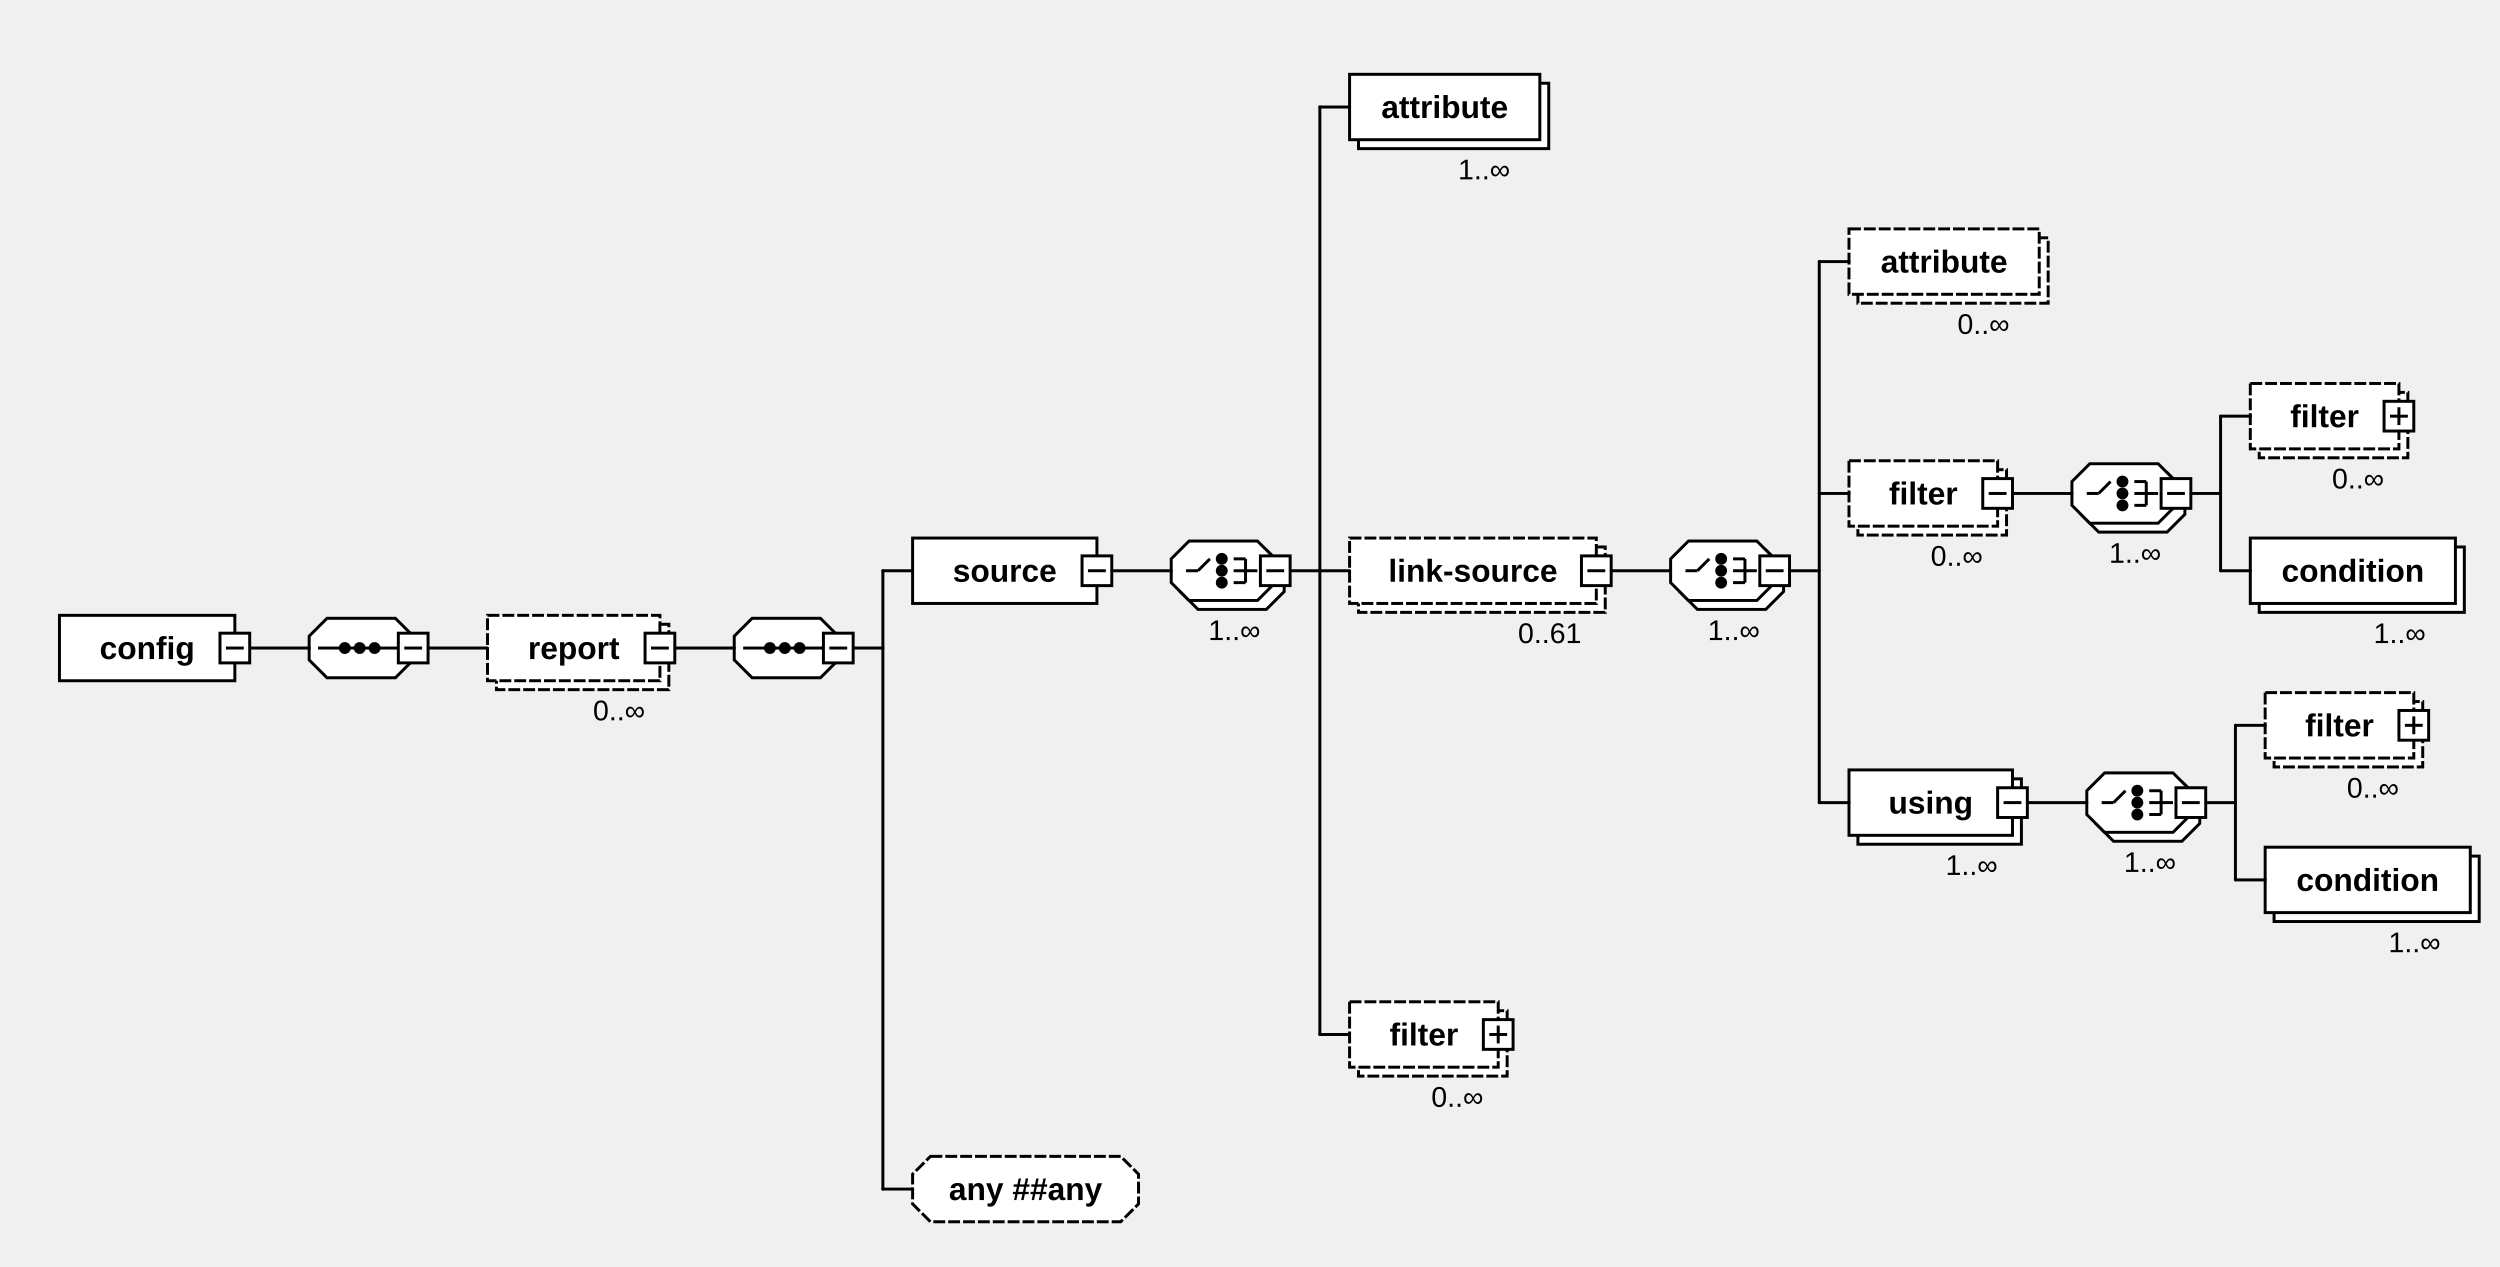
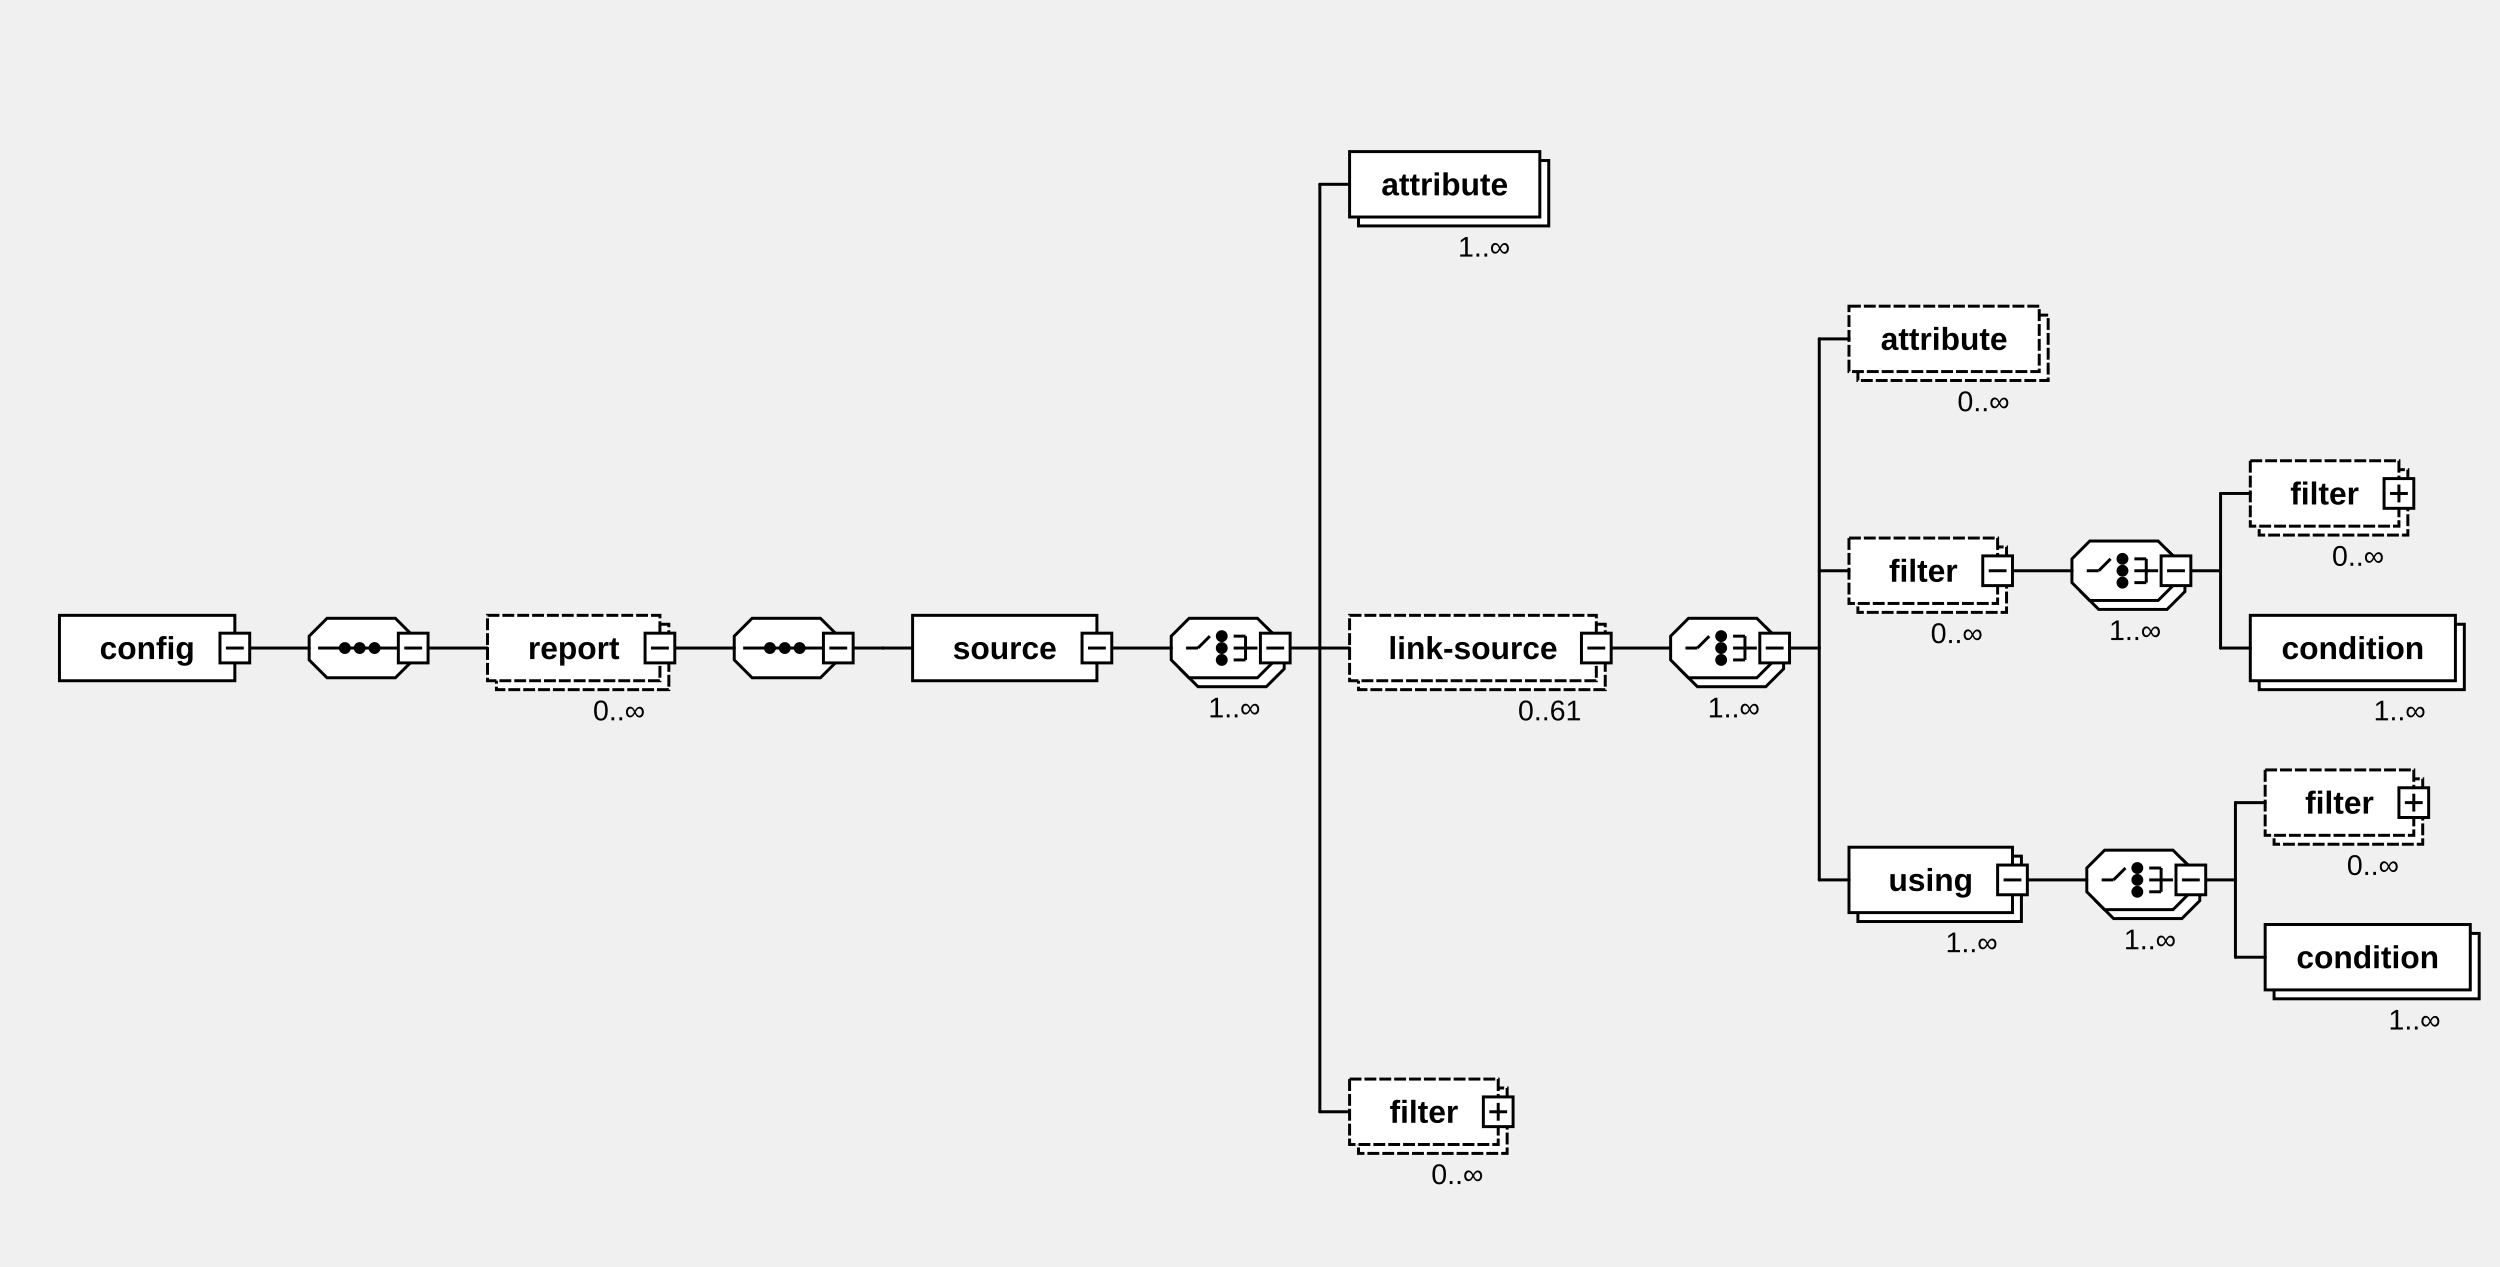
- <svg xmlns="http://www.w3.org/2000/svg" width="841" height="426" version="1.1" id="svg358">
+ <svg xmlns="http://www.w3.org/2000/svg" xmlns:xlink="http://www.w3.org/1999/xlink" width="841" height="426" version="1.1" id="svg358">
  <defs id="defs362" />
-   <g id="g399">
-     <rect id="rect2" style="fill:rgb(255,255,255);stroke:rgb(0,0,0);stroke-width:1" height="22" width="64" y="28" x="457" />
-     <rect id="rect4" style="fill:rgb(255,255,255);stroke:rgb(0,0,0);stroke-width:1" height="22" width="64" y="25" x="454" />
-     <text id="text6" style="font-family:Arial;font-size:8pt;fill:rgb(0,0,0);font-weight:bold;text-anchor:middle;dominant-baseline:central" y="36" x="486">attribute</text>
-     <text id="text8" style="font-family:Arial;font-size:7.2pt;fill:rgb(0,0,0);text-anchor:end;dominant-baseline:central" y="57" x="508">1..∞</text>
-   </g>
-   <g id="g423">
-     <rect id="rect10" style="fill:rgb(255,255,255);stroke:rgb(0,0,0);stroke-width:1;stroke-dasharray:4,1" height="22" width="64" y="80" x="625" />
-     <rect id="rect12" style="fill:rgb(255,255,255);stroke:rgb(0,0,0);stroke-width:1;stroke-dasharray:4,1" height="22" width="64" y="77" x="622" />
-     <text id="text14" style="font-family:Arial;font-size:8pt;fill:rgb(0,0,0);font-weight:bold;text-anchor:middle;dominant-baseline:central" y="88" x="654">attribute</text>
-     <text id="text16" style="font-family:Arial;font-size:7.2pt;fill:rgb(0,0,0);text-anchor:end;dominant-baseline:central" y="109" x="676">0..∞</text>
-   </g>
-   <text x="802" y="161" style="font-family:Arial;font-size:7.2pt;fill:rgb(0,0,0);text-anchor:end;dominant-baseline:central" id="text24">0..∞</text>
-   <g id="g439">
-     <rect id="rect18" style="fill:rgb(255,255,255);stroke:rgb(0,0,0);stroke-width:1;stroke-dasharray:4,1" height="22" width="50" y="132" x="760" />
-     <rect id="rect20" style="fill:rgb(255,255,255);stroke:rgb(0,0,0);stroke-width:1;stroke-dasharray:4,1" height="22" width="50" y="129" x="757" />
-     <text id="text22" style="font-family:Arial;font-size:8pt;fill:rgb(0,0,0);font-weight:bold;text-anchor:middle;dominant-baseline:central" y="140" x="782">filter</text>
-     <rect id="rect26" style="fill:rgb(255,255,255);stroke:rgb(0,0,0);stroke-width:1" height="10" width="10" y="135" x="802" />
-     <line id="line28" style="stroke:rgb(0,0,0);stroke-width:1" y2="140" x2="810" y1="140" x1="804" />
-     <line id="line30" style="stroke:rgb(0,0,0);stroke-width:1" y2="143" x2="807" y1="137" x1="807" />
-   </g>
-   <g id="g445">
-     <rect id="rect32" style="fill:rgb(255,255,255);stroke:rgb(0,0,0);stroke-width:1" height="22" width="69" y="184" x="760" />
-     <rect id="rect34" style="fill:rgb(255,255,255);stroke:rgb(0,0,0);stroke-width:1" height="22" width="69" y="181" x="757" />
-     <text id="text36" style="font-family:Arial;font-size:8pt;fill:rgb(0,0,0);font-weight:bold;text-anchor:middle;dominant-baseline:central" y="192" x="791.5">condition</text>
-     <text id="text38" style="font-family:Arial;font-size:7.2pt;fill:rgb(0,0,0);text-anchor:end;dominant-baseline:central" y="213" x="816">1..∞</text>
-   </g>
-   <line x1="747" y1="140" x2="757" y2="140" style="stroke:rgb(0,0,0);stroke-width:1;stroke-linecap:round" id="line48" />
-   <line x1="747" y1="192" x2="757" y2="192" style="stroke:rgb(0,0,0);stroke-width:1;stroke-linecap:round" id="line50" />
-   <line x1="747" y1="140" x2="747" y2="192" style="stroke:rgb(0,0,0);stroke-width:1;stroke-linecap:round" id="line52" />
-   <line x1="737" y1="166" x2="747" y2="166" style="stroke:rgb(0,0,0);stroke-width:1;stroke-linecap:round" id="line54" />
-   <path d="M706 159 L729 159 L735 165 L735 173 L729 179 L706 179 L700 173 L700 165 Z" style="fill:rgb(255,255,255);stroke:rgb(0,0,0);stroke-width:1" id="path56" />
-   <path d="M703 156 L726 156 L732 162 L732 170 L726 176 L703 176 L697 170 L697 162 Z" style="fill:rgb(255,255,255);stroke:rgb(0,0,0);stroke-width:1" id="path58" />
-   <line x1="702" y1="166" x2="706" y2="166" style="stroke:rgb(0,0,0);stroke-width:1" id="line60" />
-   <line x1="706" y1="166" x2="710" y2="162" style="stroke:rgb(0,0,0);stroke-width:1" id="line62" />
-   <line x1="718" y1="162" x2="722" y2="162" style="stroke:rgb(0,0,0);stroke-width:1" id="line64" />
-   <line x1="718" y1="166" x2="726" y2="166" style="stroke:rgb(0,0,0);stroke-width:1" id="line66" />
-   <line x1="718" y1="170" x2="722" y2="170" style="stroke:rgb(0,0,0);stroke-width:1" id="line68" />
-   <line x1="722" y1="162" x2="722" y2="170" style="stroke:rgb(0,0,0);stroke-width:1" id="line70" />
-   <ellipse cx="714" cy="162" rx="2" ry="2" style="rgb(0,0,0)" id="ellipse72" />
-   <ellipse cx="714" cy="166" rx="2" ry="2" style="rgb(0,0,0)" id="ellipse74" />
-   <ellipse cx="714" cy="170" rx="2" ry="2" style="rgb(0,0,0)" id="ellipse76" />
-   <text x="727" y="186" style="font-family:Arial;font-size:7.2pt;fill:rgb(0,0,0);text-anchor:end;dominant-baseline:central" id="text78">1..∞</text>
-   <rect x="727" y="161" width="10" height="10" style="fill:rgb(255,255,255);stroke:rgb(0,0,0);stroke-width:1" id="rect80" />
-   <line x1="729" y1="166" x2="735" y2="166" style="stroke:rgb(0,0,0);stroke-width:1" id="line82" />
-   <line x1="677" y1="166" x2="697" y2="166" style="stroke:rgb(0,0,0);stroke-width:1;stroke-linecap:round" id="line84" />
-   <rect x="625" y="158" width="50" height="22" style="fill:rgb(255,255,255);stroke:rgb(0,0,0);stroke-width:1;stroke-dasharray:4,1" id="rect86" />
-   <rect x="622" y="155" width="50" height="22" style="fill:rgb(255,255,255);stroke:rgb(0,0,0);stroke-width:1;stroke-dasharray:4,1" id="rect88" />
-   <text x="647" y="166" style="font-family:Arial;font-size:8pt;fill:rgb(0,0,0);font-weight:bold;text-anchor:middle;dominant-baseline:central" id="text90">filter</text>
-   <text x="667" y="187" style="font-family:Arial;font-size:7.2pt;fill:rgb(0,0,0);text-anchor:end;dominant-baseline:central" id="text92">0..∞</text>
-   <rect x="667" y="161" width="10" height="10" style="fill:rgb(255,255,255);stroke:rgb(0,0,0);stroke-width:1" id="rect94" />
-   <line x1="669" y1="166" x2="675" y2="166" style="stroke:rgb(0,0,0);stroke-width:1" id="line96" />
-   <g id="g454">
-     <rect id="rect98" style="fill:rgb(255,255,255);stroke:rgb(0,0,0);stroke-width:1;stroke-dasharray:4,1" height="22" width="50" y="236" x="765" />
-     <rect id="rect100" style="fill:rgb(255,255,255);stroke:rgb(0,0,0);stroke-width:1;stroke-dasharray:4,1" height="22" width="50" y="233" x="762" />
-     <text id="text102" style="font-family:Arial;font-size:8pt;fill:rgb(0,0,0);font-weight:bold;text-anchor:middle;dominant-baseline:central" y="244" x="787">filter</text>
-     <text id="text104" style="font-family:Arial;font-size:7.2pt;fill:rgb(0,0,0);text-anchor:end;dominant-baseline:central" y="265" x="807">0..∞</text>
-     <rect id="rect106" style="fill:rgb(255,255,255);stroke:rgb(0,0,0);stroke-width:1" height="10" width="10" y="239" x="807" />
-     <line id="line108" style="stroke:rgb(0,0,0);stroke-width:1" y2="244" x2="815" y1="244" x1="809" />
-     <line id="line110" style="stroke:rgb(0,0,0);stroke-width:1" y2="247" x2="812" y1="241" x1="812" />
-   </g>
-   <g id="g460">
-     <rect id="rect112" style="fill:rgb(255,255,255);stroke:rgb(0,0,0);stroke-width:1" height="22" width="69" y="288" x="765" />
-     <rect id="rect114" style="fill:rgb(255,255,255);stroke:rgb(0,0,0);stroke-width:1" height="22" width="69" y="285" x="762" />
-     <text id="text116" style="font-family:Arial;font-size:8pt;fill:rgb(0,0,0);font-weight:bold;text-anchor:middle;dominant-baseline:central" y="296" x="796.5">condition</text>
-     <text id="text118" style="font-family:Arial;font-size:7.2pt;fill:rgb(0,0,0);text-anchor:end;dominant-baseline:central" y="317" x="821">1..∞</text>
-   </g>
-   <line x1="752" y1="244" x2="762" y2="244" style="stroke:rgb(0,0,0);stroke-width:1;stroke-linecap:round" id="line128" />
-   <line x1="752" y1="296" x2="762" y2="296" style="stroke:rgb(0,0,0);stroke-width:1;stroke-linecap:round" id="line130" />
-   <line x1="752" y1="244" x2="752" y2="296" style="stroke:rgb(0,0,0);stroke-width:1;stroke-linecap:round" id="line132" />
-   <line x1="742" y1="270" x2="752" y2="270" style="stroke:rgb(0,0,0);stroke-width:1;stroke-linecap:round" id="line134" />
-   <path d="M711 263 L734 263 L740 269 L740 277 L734 283 L711 283 L705 277 L705 269 Z" style="fill:rgb(255,255,255);stroke:rgb(0,0,0);stroke-width:1" id="path136" />
-   <path d="M708 260 L731 260 L737 266 L737 274 L731 280 L708 280 L702 274 L702 266 Z" style="fill:rgb(255,255,255);stroke:rgb(0,0,0);stroke-width:1" id="path138" />
-   <line x1="707" y1="270" x2="711" y2="270" style="stroke:rgb(0,0,0);stroke-width:1" id="line140" />
-   <line x1="711" y1="270" x2="715" y2="266" style="stroke:rgb(0,0,0);stroke-width:1" id="line142" />
-   <line x1="723" y1="266" x2="727" y2="266" style="stroke:rgb(0,0,0);stroke-width:1" id="line144" />
-   <line x1="723" y1="270" x2="731" y2="270" style="stroke:rgb(0,0,0);stroke-width:1" id="line146" />
-   <line x1="723" y1="274" x2="727" y2="274" style="stroke:rgb(0,0,0);stroke-width:1" id="line148" />
-   <line x1="727" y1="266" x2="727" y2="274" style="stroke:rgb(0,0,0);stroke-width:1" id="line150" />
-   <ellipse cx="719" cy="266" rx="2" ry="2" style="rgb(0,0,0)" id="ellipse152" />
-   <ellipse cx="719" cy="270" rx="2" ry="2" style="rgb(0,0,0)" id="ellipse154" />
-   <ellipse cx="719" cy="274" rx="2" ry="2" style="rgb(0,0,0)" id="ellipse156" />
-   <text x="732" y="290" style="font-family:Arial;font-size:7.2pt;fill:rgb(0,0,0);text-anchor:end;dominant-baseline:central" id="text158">1..∞</text>
-   <rect x="732" y="265" width="10" height="10" style="fill:rgb(255,255,255);stroke:rgb(0,0,0);stroke-width:1" id="rect160" />
-   <line x1="734" y1="270" x2="740" y2="270" style="stroke:rgb(0,0,0);stroke-width:1" id="line162" />
-   <line x1="682" y1="270" x2="702" y2="270" style="stroke:rgb(0,0,0);stroke-width:1;stroke-linecap:round" id="line164" />
-   <g id="g431">
-     <rect id="rect166" style="fill:rgb(255,255,255);stroke:rgb(0,0,0);stroke-width:1" height="22" width="55" y="262" x="625" />
-     <rect id="rect168" style="fill:rgb(255,255,255);stroke:rgb(0,0,0);stroke-width:1" height="22" width="55" y="259" x="622" />
-     <text id="text170" style="font-family:Arial;font-size:8pt;fill:rgb(0,0,0);font-weight:bold;text-anchor:middle;dominant-baseline:central" y="270" x="649.5">using</text>
-     <text id="text172" style="font-family:Arial;font-size:7.2pt;fill:rgb(0,0,0);text-anchor:end;dominant-baseline:central" y="291" x="672">1..∞</text>
-     <rect id="rect174" style="fill:rgb(255,255,255);stroke:rgb(0,0,0);stroke-width:1" height="10" width="10" y="265" x="672" />
-     <line id="line176" style="stroke:rgb(0,0,0);stroke-width:1" y2="270" x2="680" y1="270" x1="674" />
-   </g>
-   <line x1="612" y1="88" x2="622" y2="88" style="stroke:rgb(0,0,0);stroke-width:1;stroke-linecap:round" id="line178" />
-   <line x1="612" y1="166" x2="622" y2="166" style="stroke:rgb(0,0,0);stroke-width:1;stroke-linecap:round" id="line180" />
-   <line x1="612" y1="270" x2="622" y2="270" style="stroke:rgb(0,0,0);stroke-width:1;stroke-linecap:round" id="line182" />
-   <line x1="612" y1="88" x2="612" y2="270" style="stroke:rgb(0,0,0);stroke-width:1;stroke-linecap:round" id="line184" />
-   <line x1="602" y1="192" x2="612" y2="192" style="stroke:rgb(0,0,0);stroke-width:1;stroke-linecap:round" id="line186" />
-   <path d="M571 185 L594 185 L600 191 L600 199 L594 205 L571 205 L565 199 L565 191 Z" style="fill:rgb(255,255,255);stroke:rgb(0,0,0);stroke-width:1" id="path188" />
-   <path d="M568 182 L591 182 L597 188 L597 196 L591 202 L568 202 L562 196 L562 188 Z" style="fill:rgb(255,255,255);stroke:rgb(0,0,0);stroke-width:1" id="path190" />
-   <line x1="567" y1="192" x2="571" y2="192" style="stroke:rgb(0,0,0);stroke-width:1" id="line192" />
-   <line x1="571" y1="192" x2="575" y2="188" style="stroke:rgb(0,0,0);stroke-width:1" id="line194" />
-   <line x1="583" y1="188" x2="587" y2="188" style="stroke:rgb(0,0,0);stroke-width:1" id="line196" />
-   <line x1="583" y1="192" x2="591" y2="192" style="stroke:rgb(0,0,0);stroke-width:1" id="line198" />
-   <line x1="583" y1="196" x2="587" y2="196" style="stroke:rgb(0,0,0);stroke-width:1" id="line200" />
-   <line x1="587" y1="188" x2="587" y2="196" style="stroke:rgb(0,0,0);stroke-width:1" id="line202" />
-   <ellipse cx="579" cy="188" rx="2" ry="2" style="rgb(0,0,0)" id="ellipse204" />
-   <ellipse cx="579" cy="192" rx="2" ry="2" style="rgb(0,0,0)" id="ellipse206" />
-   <ellipse cx="579" cy="196" rx="2" ry="2" style="rgb(0,0,0)" id="ellipse208" />
-   <text x="592" y="212" style="font-family:Arial;font-size:7.2pt;fill:rgb(0,0,0);text-anchor:end;dominant-baseline:central" id="text210">1..∞</text>
-   <rect x="592" y="187" width="10" height="10" style="fill:rgb(255,255,255);stroke:rgb(0,0,0);stroke-width:1" id="rect212" />
-   <line x1="594" y1="192" x2="600" y2="192" style="stroke:rgb(0,0,0);stroke-width:1" id="line214" />
-   <line x1="542" y1="192" x2="562" y2="192" style="stroke:rgb(0,0,0);stroke-width:1;stroke-linecap:round" id="line216" />
-   <g id="g407">
-     <rect id="rect218" style="fill:rgb(255,255,255);stroke:rgb(0,0,0);stroke-width:1;stroke-dasharray:4,1" height="22" width="83" y="184" x="457" />
-     <rect id="rect220" style="fill:rgb(255,255,255);stroke:rgb(0,0,0);stroke-width:1;stroke-dasharray:4,1" height="22" width="83" y="181" x="454" />
-     <text id="text222" style="font-family:Arial;font-size:8pt;fill:rgb(0,0,0);font-weight:bold;text-anchor:middle;dominant-baseline:central" y="192" x="495.5">link-source</text>
-     <text id="text224" style="font-family:Arial;font-size:7.2pt;fill:rgb(0,0,0);text-anchor:end;dominant-baseline:central" y="213" x="532">0..61</text>
-     <rect id="rect226" style="fill:rgb(255,255,255);stroke:rgb(0,0,0);stroke-width:1" height="10" width="10" y="187" x="532" />
-     <line id="line228" style="stroke:rgb(0,0,0);stroke-width:1" y2="192" x2="540" y1="192" x1="534" />
-   </g>
-   <line x1="444" y1="36" x2="454" y2="36" style="stroke:rgb(0,0,0);stroke-width:1;stroke-linecap:round" id="line244" />
-   <line x1="444" y1="192" x2="454" y2="192" style="stroke:rgb(0,0,0);stroke-width:1;stroke-linecap:round" id="line246" />
-   <g id="g417">
-     <rect id="rect230" style="fill:rgb(255,255,255);stroke:rgb(0,0,0);stroke-width:1;stroke-dasharray:4,1" height="22" width="50" y="340" x="457" />
-     <rect id="rect232" style="fill:rgb(255,255,255);stroke:rgb(0,0,0);stroke-width:1;stroke-dasharray:4,1" height="22" width="50" y="337" x="454" />
-     <text id="text234" style="font-family:Arial;font-size:8pt;fill:rgb(0,0,0);font-weight:bold;text-anchor:middle;dominant-baseline:central" y="348" x="479">filter</text>
-     <text id="text236" style="font-family:Arial;font-size:7.2pt;fill:rgb(0,0,0);text-anchor:end;dominant-baseline:central" y="369" x="499">0..∞</text>
-     <rect id="rect238" style="fill:rgb(255,255,255);stroke:rgb(0,0,0);stroke-width:1" height="10" width="10" y="343" x="499" />
-     <line id="line240" style="stroke:rgb(0,0,0);stroke-width:1" y2="348" x2="507" y1="348" x1="501" />
-     <line id="line242" style="stroke:rgb(0,0,0);stroke-width:1" y2="351" x2="504" y1="345" x1="504" />
-     <line id="line248" style="stroke:rgb(0,0,0);stroke-width:1;stroke-linecap:round" y2="348" x2="454" y1="348" x1="444" />
-   </g>
-   <line x1="444" y1="36" x2="444" y2="348" style="stroke:rgb(0,0,0);stroke-width:1;stroke-linecap:round" id="line250" />
-   <line x1="434" y1="192" x2="444" y2="192" style="stroke:rgb(0,0,0);stroke-width:1;stroke-linecap:round" id="line252" />
-   <path d="M403 185 L426 185 L432 191 L432 199 L426 205 L403 205 L397 199 L397 191 Z" style="fill:rgb(255,255,255);stroke:rgb(0,0,0);stroke-width:1" id="path254" />
-   <path d="M400 182 L423 182 L429 188 L429 196 L423 202 L400 202 L394 196 L394 188 Z" style="fill:rgb(255,255,255);stroke:rgb(0,0,0);stroke-width:1" id="path256" />
-   <line x1="399" y1="192" x2="403" y2="192" style="stroke:rgb(0,0,0);stroke-width:1" id="line258" />
-   <line x1="403" y1="192" x2="407" y2="188" style="stroke:rgb(0,0,0);stroke-width:1" id="line260" />
-   <line x1="415" y1="188" x2="419" y2="188" style="stroke:rgb(0,0,0);stroke-width:1" id="line262" />
-   <line x1="415" y1="192" x2="423" y2="192" style="stroke:rgb(0,0,0);stroke-width:1" id="line264" />
-   <line x1="415" y1="196" x2="419" y2="196" style="stroke:rgb(0,0,0);stroke-width:1" id="line266" />
-   <line x1="419" y1="188" x2="419" y2="196" style="stroke:rgb(0,0,0);stroke-width:1" id="line268" />
-   <ellipse cx="411" cy="188" rx="2" ry="2" style="rgb(0,0,0)" id="ellipse270" />
-   <ellipse cx="411" cy="192" rx="2" ry="2" style="rgb(0,0,0)" id="ellipse272" />
-   <ellipse cx="411" cy="196" rx="2" ry="2" style="rgb(0,0,0)" id="ellipse274" />
-   <text x="424" y="212" style="font-family:Arial;font-size:7.2pt;fill:rgb(0,0,0);text-anchor:end;dominant-baseline:central" id="text276">1..∞</text>
-   <rect x="424" y="187" width="10" height="10" style="fill:rgb(255,255,255);stroke:rgb(0,0,0);stroke-width:1" id="rect278" />
-   <line x1="426" y1="192" x2="432" y2="192" style="stroke:rgb(0,0,0);stroke-width:1" id="line280" />
-   <line x1="374" y1="192" x2="394" y2="192" style="stroke:rgb(0,0,0);stroke-width:1;stroke-linecap:round" id="line282" />
-   <g id="g393">
-     <rect id="rect284" style="fill:rgb(255,255,255);stroke:rgb(0,0,0);stroke-width:1" height="22" width="62" y="181" x="307" />
-     <text id="text286" style="font-family:Arial;font-size:8pt;fill:rgb(0,0,0);font-weight:bold;text-anchor:middle;dominant-baseline:central" y="192" x="338">source</text>
-     <rect id="rect288" style="fill:rgb(255,255,255);stroke:rgb(0,0,0);stroke-width:1" height="10" width="10" y="187" x="364" />
-     <line id="line290" style="stroke:rgb(0,0,0);stroke-width:1" y2="192" x2="372" y1="192" x1="366" />
-   </g>
-   <path d="M313 389 L377 389 L383 395 L383 405 L377 411 L313 411 L307 405 L307 395 Z" style="fill:rgb(255,255,255);stroke:rgb(0,0,0);stroke-width:1;stroke-dasharray:4,1" id="path292" />
-   <text x="345" y="400" style="font-family:Arial;font-size:8pt;fill:rgb(0,0,0);font-weight:bold;text-anchor:middle;dominant-baseline:central" id="text294">any  ##any</text>
-   <line x1="297" y1="192" x2="307" y2="192" style="stroke:rgb(0,0,0);stroke-width:1;stroke-linecap:round" id="line296" />
-   <line x1="297" y1="400" x2="307" y2="400" style="stroke:rgb(0,0,0);stroke-width:1;stroke-linecap:round" id="line298" />
-   <line x1="297" y1="192" x2="297" y2="400" style="stroke:rgb(0,0,0);stroke-width:1;stroke-linecap:round" id="line300" />
+   <a id="a3900" xlink:href="#attribute" transform="translate(0,26)" xlink:title="one or more &lt;attribute&gt; elements">
+     <g id="g399">
+       <rect x="457" y="28" width="64" height="22" style="fill:#ffffff;stroke:#000000;stroke-width:1" id="rect2" />
+       <rect x="454" y="25" width="64" height="22" style="fill:#ffffff;stroke:#000000;stroke-width:1" id="rect4" />
+       <text x="486" y="36" style="font-weight:bold;font-size:10.667px;font-family:Arial;dominant-baseline:central;text-anchor:middle;fill:#000000" id="text6">attribute</text>
+       <text x="508" y="57" style="font-size:9.6px;font-family:Arial;dominant-baseline:central;text-anchor:end;fill:#000000" id="text8">1..∞</text>
+     </g>
+   </a>
+   <a id="a3927" xlink:href="#attribute" transform="translate(0,26)" xlink:title="zero or more &lt;attribute&gt; elements">
+     <g id="g423">
+       <rect x="625" y="80" width="64" height="22" style="fill:#ffffff;stroke:#000000;stroke-width:1;stroke-dasharray:4, 1" id="rect10" />
+       <rect x="622" y="77" width="64" height="22" style="fill:#ffffff;stroke:#000000;stroke-width:1;stroke-dasharray:4, 1" id="rect12" />
+       <text x="654" y="88" style="font-weight:bold;font-size:10.667px;font-family:Arial;dominant-baseline:central;text-anchor:middle;fill:#000000" id="text14">attribute</text>
+       <text x="676" y="109" style="font-size:9.6px;font-family:Arial;dominant-baseline:central;text-anchor:end;fill:#000000" id="text16">0..∞</text>
+     </g>
+   </a>
+   <text x="802" y="187" style="font-size:9.6px;font-family:Arial;dominant-baseline:central;text-anchor:end;fill:#000000" id="text24">0..∞</text>
+   <a id="a3960" xlink:href="#filter" transform="translate(0,26)" xlink:title="zero or more &lt;filter&gt; elements">
+     <g id="g439">
+       <rect x="760" y="132" width="50" height="22" style="fill:#ffffff;stroke:#000000;stroke-width:1;stroke-dasharray:4, 1" id="rect18" />
+       <rect x="757" y="129" width="50" height="22" style="fill:#ffffff;stroke:#000000;stroke-width:1;stroke-dasharray:4, 1" id="rect20" />
+       <text x="782" y="140" style="font-weight:bold;font-size:10.667px;font-family:Arial;dominant-baseline:central;text-anchor:middle;fill:#000000" id="text22">filter</text>
+       <rect x="802" y="135" width="10" height="10" style="fill:#ffffff;stroke:#000000;stroke-width:1" id="rect26" />
+       <line x1="804" y1="140" x2="810" y2="140" style="stroke:#000000;stroke-width:1" id="line28" />
+       <line x1="807" y1="137" x2="807" y2="143" style="stroke:#000000;stroke-width:1" id="line30" />
+     </g>
+   </a>
+   <a id="a3969" xlink:href="#condition" transform="translate(0,26)" xlink:title="one or more &lt;condition&gt; elements">
+     <g id="g445">
+       <rect x="760" y="184" width="69" height="22" style="fill:#ffffff;stroke:#000000;stroke-width:1" id="rect32" />
+       <rect x="757" y="181" width="69" height="22" style="fill:#ffffff;stroke:#000000;stroke-width:1" id="rect34" />
+       <text x="791.5" y="192" style="font-weight:bold;font-size:10.667px;font-family:Arial;dominant-baseline:central;text-anchor:middle;fill:#000000" id="text36">condition</text>
+       <text x="816" y="213" style="font-size:9.6px;font-family:Arial;dominant-baseline:central;text-anchor:end;fill:#000000" id="text38">1..∞</text>
+     </g>
+   </a>
+   <line x1="747" y1="166" x2="757" y2="166" style="stroke:#000000;stroke-width:1;stroke-linecap:round" id="line48" />
+   <line x1="747" y1="218" x2="757" y2="218" style="stroke:#000000;stroke-width:1;stroke-linecap:round" id="line50" />
+   <line x1="747" y1="166" x2="747" y2="218" style="stroke:#000000;stroke-width:1;stroke-linecap:round" id="line52" />
+   <line x1="737" y1="192" x2="747" y2="192" style="stroke:#000000;stroke-width:1;stroke-linecap:round" id="line54" />
+   <a id="a4133" xlink:title="contains one or more of the following nodes">
+     <g transform="translate(0,26)" id="g4058">
+       <path d="m 706,159 h 23 l 6,6 v 8 l -6,6 h -23 l -6,-6 v -8 z" style="fill:#ffffff;stroke:#000000;stroke-width:1" id="path56" />
+       <path d="m 703,156 h 23 l 6,6 v 8 l -6,6 h -23 l -6,-6 v -8 z" style="fill:#ffffff;stroke:#000000;stroke-width:1" id="path58" />
+       <line x1="702" y1="166" x2="706" y2="166" style="stroke:#000000;stroke-width:1" id="line60" />
+       <line x1="706" y1="166" x2="710" y2="162" style="stroke:#000000;stroke-width:1" id="line62" />
+       <line x1="718" y1="162" x2="722" y2="162" style="stroke:#000000;stroke-width:1" id="line64" />
+       <line x1="718" y1="166" x2="726" y2="166" style="stroke:#000000;stroke-width:1" id="line66" />
+       <line x1="718" y1="170" x2="722" y2="170" style="stroke:#000000;stroke-width:1" id="line68" />
+       <line x1="722" y1="162" x2="722" y2="170" style="stroke:#000000;stroke-width:1" id="line70" />
+       <circle r="2" cx="714" cy="162" id="ellipse72" />
+       <circle r="2" cx="714" cy="166" id="ellipse74" />
+       <circle r="2" cx="714" cy="170" id="ellipse76" />
+       <text x="727" y="186" style="font-size:9.6px;font-family:Arial;dominant-baseline:central;text-anchor:end;fill:#000000" id="text78">1..∞</text>
+       <rect x="727" y="161" width="10" height="10" style="fill:#ffffff;stroke:#000000;stroke-width:1" id="rect80" />
+       <line x1="729" y1="166" x2="735" y2="166" style="stroke:#000000;stroke-width:1" id="line82" />
+     </g>
+   </a>
+   <line x1="677" y1="192" x2="697" y2="192" style="stroke:#000000;stroke-width:1;stroke-linecap:round" id="line84" />
+   <a id="a3942" xlink:href="#filter" transform="translate(0,26)" xlink:title="zero or more &lt;filter&gt; elements">
+     <g id="g3940">
+       <rect x="625" y="158" width="50" height="22" style="fill:#ffffff;stroke:#000000;stroke-width:1;stroke-dasharray:4, 1" id="rect86" />
+       <rect x="622" y="155" width="50" height="22" style="fill:#ffffff;stroke:#000000;stroke-width:1;stroke-dasharray:4, 1" id="rect88" />
+       <text x="647" y="166" style="font-weight:bold;font-size:10.667px;font-family:Arial;dominant-baseline:central;text-anchor:middle;fill:#000000" id="text90">filter</text>
+       <text x="667" y="187" style="font-size:9.6px;font-family:Arial;dominant-baseline:central;text-anchor:end;fill:#000000" id="text92">0..∞</text>
+       <rect x="667" y="161" width="10" height="10" style="fill:#ffffff;stroke:#000000;stroke-width:1" id="rect94" />
+       <line x1="669" y1="166" x2="675" y2="166" style="stroke:#000000;stroke-width:1" id="line96" />
+     </g>
+   </a>
+   <a id="a3976" xlink:href="#filter" transform="translate(0,26)" xlink:title="zero or more &lt;filter&gt; elements">
+     <g id="g454">
+       <rect x="765" y="236" width="50" height="22" style="fill:#ffffff;stroke:#000000;stroke-width:1;stroke-dasharray:4, 1" id="rect98" />
+       <rect x="762" y="233" width="50" height="22" style="fill:#ffffff;stroke:#000000;stroke-width:1;stroke-dasharray:4, 1" id="rect100" />
+       <text x="787" y="244" style="font-weight:bold;font-size:10.667px;font-family:Arial;dominant-baseline:central;text-anchor:middle;fill:#000000" id="text102">filter</text>
+       <text x="807" y="265" style="font-size:9.6px;font-family:Arial;dominant-baseline:central;text-anchor:end;fill:#000000" id="text104">0..∞</text>
+       <rect x="807" y="239" width="10" height="10" style="fill:#ffffff;stroke:#000000;stroke-width:1" id="rect106" />
+       <line x1="809" y1="244" x2="815" y2="244" style="stroke:#000000;stroke-width:1" id="line108" />
+       <line x1="812" y1="241" x2="812" y2="247" style="stroke:#000000;stroke-width:1" id="line110" />
+     </g>
+   </a>
+   <a id="a3986" xlink:href="#condition" transform="translate(0,26)" xlink:title="one or more &lt;condition&gt; elements">
+     <g id="g460">
+       <rect x="765" y="288" width="69" height="22" style="fill:#ffffff;stroke:#000000;stroke-width:1" id="rect112" />
+       <rect x="762" y="285" width="69" height="22" style="fill:#ffffff;stroke:#000000;stroke-width:1" id="rect114" />
+       <text x="796.5" y="296" style="font-weight:bold;font-size:10.667px;font-family:Arial;dominant-baseline:central;text-anchor:middle;fill:#000000" id="text116">condition</text>
+       <text x="821" y="317" style="font-size:9.6px;font-family:Arial;dominant-baseline:central;text-anchor:end;fill:#000000" id="text118">1..∞</text>
+     </g>
+   </a>
+   <line x1="752" y1="270" x2="762" y2="270" style="stroke:#000000;stroke-width:1;stroke-linecap:round" id="line128" />
+   <line x1="752" y1="322" x2="762" y2="322" style="stroke:#000000;stroke-width:1;stroke-linecap:round" id="line130" />
+   <a id="a4150" xlink:title="contains one or more of the following nodes">
+     <g transform="translate(0,26)" id="g4076">
+       <line x1="752" y1="244" x2="752" y2="296" style="stroke:#000000;stroke-width:1;stroke-linecap:round" id="line132" />
+       <line x1="742" y1="270" x2="752" y2="270" style="stroke:#000000;stroke-width:1;stroke-linecap:round" id="line134" />
+       <path d="m 711,263 h 23 l 6,6 v 8 l -6,6 h -23 l -6,-6 v -8 z" style="fill:#ffffff;stroke:#000000;stroke-width:1" id="path136" />
+       <path d="m 708,260 h 23 l 6,6 v 8 l -6,6 h -23 l -6,-6 v -8 z" style="fill:#ffffff;stroke:#000000;stroke-width:1" id="path138" />
+       <line x1="707" y1="270" x2="711" y2="270" style="stroke:#000000;stroke-width:1" id="line140" />
+       <line x1="711" y1="270" x2="715" y2="266" style="stroke:#000000;stroke-width:1" id="line142" />
+       <line x1="723" y1="266" x2="727" y2="266" style="stroke:#000000;stroke-width:1" id="line144" />
+       <line x1="723" y1="270" x2="731" y2="270" style="stroke:#000000;stroke-width:1" id="line146" />
+       <line x1="723" y1="274" x2="727" y2="274" style="stroke:#000000;stroke-width:1" id="line148" />
+       <line x1="727" y1="266" x2="727" y2="274" style="stroke:#000000;stroke-width:1" id="line150" />
+       <circle r="2" cx="719" cy="266" id="ellipse152" />
+       <circle r="2" cx="719" cy="270" id="ellipse154" />
+       <circle r="2" cx="719" cy="274" id="ellipse156" />
+       <text x="732" y="290" style="font-size:9.6px;font-family:Arial;dominant-baseline:central;text-anchor:end;fill:#000000" id="text158">1..∞</text>
+       <rect x="732" y="265" width="10" height="10" style="fill:#ffffff;stroke:#000000;stroke-width:1" id="rect160" />
+       <line x1="734" y1="270" x2="740" y2="270" style="stroke:#000000;stroke-width:1" id="line162" />
+     </g>
+   </a>
+   <line x1="682" y1="296" x2="702" y2="296" style="stroke:#000000;stroke-width:1;stroke-linecap:round" id="line164" />
+   <a id="a3951" xlink:href="#using" transform="translate(0,26)" xlink:title="one or more &lt;using&gt; elements">
+     <g id="g431">
+       <rect x="625" y="262" width="55" height="22" style="fill:#ffffff;stroke:#000000;stroke-width:1" id="rect166" />
+       <rect x="622" y="259" width="55" height="22" style="fill:#ffffff;stroke:#000000;stroke-width:1" id="rect168" />
+       <text x="649.5" y="270" style="font-weight:bold;font-size:10.667px;font-family:Arial;dominant-baseline:central;text-anchor:middle;fill:#000000" id="text170">using</text>
+       <text x="672" y="291" style="font-size:9.6px;font-family:Arial;dominant-baseline:central;text-anchor:end;fill:#000000" id="text172">1..∞</text>
+       <rect x="672" y="265" width="10" height="10" style="fill:#ffffff;stroke:#000000;stroke-width:1" id="rect174" />
+       <line x1="674" y1="270" x2="680" y2="270" style="stroke:#000000;stroke-width:1" id="line176" />
+     </g>
+   </a>
+   <line x1="612" y1="114" x2="622" y2="114" style="stroke:#000000;stroke-width:1;stroke-linecap:round" id="line178" />
+   <line x1="612" y1="192" x2="622" y2="192" style="stroke:#000000;stroke-width:1;stroke-linecap:round" id="line180" />
+   <line x1="612" y1="296" x2="622" y2="296" style="stroke:#000000;stroke-width:1;stroke-linecap:round" id="line182" />
+   <line x1="612" y1="114" x2="612" y2="296" style="stroke:#000000;stroke-width:1;stroke-linecap:round" id="line184" />
+   <a id="a4115" xlink:title="contains one or more of the following nodes">
+     <g transform="translate(0,26)" id="g4042">
+       <line x1="602" y1="192" x2="612" y2="192" style="stroke:#000000;stroke-width:1;stroke-linecap:round" id="line186" />
+       <path d="m 571,185 h 23 l 6,6 v 8 l -6,6 h -23 l -6,-6 v -8 z" style="fill:#ffffff;stroke:#000000;stroke-width:1" id="path188" />
+       <path d="m 568,182 h 23 l 6,6 v 8 l -6,6 h -23 l -6,-6 v -8 z" style="fill:#ffffff;stroke:#000000;stroke-width:1" id="path190" />
+       <line x1="567" y1="192" x2="571" y2="192" style="stroke:#000000;stroke-width:1" id="line192" />
+       <line x1="571" y1="192" x2="575" y2="188" style="stroke:#000000;stroke-width:1" id="line194" />
+       <line x1="583" y1="188" x2="587" y2="188" style="stroke:#000000;stroke-width:1" id="line196" />
+       <line x1="583" y1="192" x2="591" y2="192" style="stroke:#000000;stroke-width:1" id="line198" />
+       <line x1="583" y1="196" x2="587" y2="196" style="stroke:#000000;stroke-width:1" id="line200" />
+       <line x1="587" y1="188" x2="587" y2="196" style="stroke:#000000;stroke-width:1" id="line202" />
+       <circle r="2" cx="579" cy="188" id="ellipse204" />
+       <circle r="2" cx="579" cy="192" id="ellipse206" />
+       <circle r="2" cx="579" cy="196" id="ellipse208" />
+       <text x="592" y="212" style="font-size:9.6px;font-family:Arial;dominant-baseline:central;text-anchor:end;fill:#000000" id="text210">1..∞</text>
+       <rect x="592" y="187" width="10" height="10" style="fill:#ffffff;stroke:#000000;stroke-width:1" id="rect212" />
+       <line x1="594" y1="192" x2="600" y2="192" style="stroke:#000000;stroke-width:1" id="line214" />
+     </g>
+   </a>
+   <line x1="542" y1="218" x2="562" y2="218" style="stroke:#000000;stroke-width:1;stroke-linecap:round" id="line216" />
+   <a id="a3907" xlink:href="#link-source" transform="translate(0,26)" xlink:title="from zero to 61 &lt;link-source&gt; elements">
+     <g id="g407">
+       <rect x="457" y="184" width="83" height="22" style="fill:#ffffff;stroke:#000000;stroke-width:1;stroke-dasharray:4, 1" id="rect218" />
+       <rect x="454" y="181" width="83" height="22" style="fill:#ffffff;stroke:#000000;stroke-width:1;stroke-dasharray:4, 1" id="rect220" />
+       <text x="495.5" y="192" style="font-weight:bold;font-size:10.667px;font-family:Arial;dominant-baseline:central;text-anchor:middle;fill:#000000" id="text222">link-source</text>
+       <text x="532" y="213" style="font-size:9.6px;font-family:Arial;dominant-baseline:central;text-anchor:end;fill:#000000" id="text224">0..61</text>
+       <rect x="532" y="187" width="10" height="10" style="fill:#ffffff;stroke:#000000;stroke-width:1" id="rect226" />
+       <line x1="534" y1="192" x2="540" y2="192" style="stroke:#000000;stroke-width:1" id="line228" />
+     </g>
+   </a>
+   <line x1="444" y1="62" x2="454" y2="62" style="stroke:#000000;stroke-width:1;stroke-linecap:round" id="line244" />
+   <line x1="444" y1="218" x2="454" y2="218" style="stroke:#000000;stroke-width:1;stroke-linecap:round" id="line246" />
+   <a id="a3916" xlink:href="#filter" transform="translate(0,26)" xlink:title="zero or more &lt;filter&gt; elements">
+     <g id="g417">
+       <rect x="457" y="340" width="50" height="22" style="fill:#ffffff;stroke:#000000;stroke-width:1;stroke-dasharray:4, 1" id="rect230" />
+       <rect x="454" y="337" width="50" height="22" style="fill:#ffffff;stroke:#000000;stroke-width:1;stroke-dasharray:4, 1" id="rect232" />
+       <text x="479" y="348" style="font-weight:bold;font-size:10.667px;font-family:Arial;dominant-baseline:central;text-anchor:middle;fill:#000000" id="text234">filter</text>
+       <text x="499" y="369" style="font-size:9.6px;font-family:Arial;dominant-baseline:central;text-anchor:end;fill:#000000" id="text236">0..∞</text>
+       <rect x="499" y="343" width="10" height="10" style="fill:#ffffff;stroke:#000000;stroke-width:1" id="rect238" />
+       <line x1="501" y1="348" x2="507" y2="348" style="stroke:#000000;stroke-width:1" id="line240" />
+       <line x1="504" y1="345" x2="504" y2="351" style="stroke:#000000;stroke-width:1" id="line242" />
+       <line x1="444" y1="348" x2="454" y2="348" style="stroke:#000000;stroke-width:1;stroke-linecap:round" id="line248" />
+     </g>
+   </a>
+   <line x1="444" y1="62" x2="444" y2="374" style="stroke:#000000;stroke-width:1;stroke-linecap:round" id="line250" />
+   <line x1="434" y1="218" x2="444" y2="218" style="stroke:#000000;stroke-width:1;stroke-linecap:round" id="line252" />
+   <a id="a4098" xlink:title="contains one or more of the following nodes">
+     <g transform="translate(0,26)" id="g4025">
+       <path d="m 403,185 h 23 l 6,6 v 8 l -6,6 h -23 l -6,-6 v -8 z" style="fill:#ffffff;stroke:#000000;stroke-width:1" id="path254" />
+       <path d="m 400,182 h 23 l 6,6 v 8 l -6,6 h -23 l -6,-6 v -8 z" style="fill:#ffffff;stroke:#000000;stroke-width:1" id="path256" />
+       <line x1="399" y1="192" x2="403" y2="192" style="stroke:#000000;stroke-width:1" id="line258" />
+       <line x1="403" y1="192" x2="407" y2="188" style="stroke:#000000;stroke-width:1" id="line260" />
+       <line x1="415" y1="188" x2="419" y2="188" style="stroke:#000000;stroke-width:1" id="line262" />
+       <line x1="415" y1="192" x2="423" y2="192" style="stroke:#000000;stroke-width:1" id="line264" />
+       <line x1="415" y1="196" x2="419" y2="196" style="stroke:#000000;stroke-width:1" id="line266" />
+       <line x1="419" y1="188" x2="419" y2="196" style="stroke:#000000;stroke-width:1" id="line268" />
+       <circle r="2" cx="411" cy="188" id="ellipse270" />
+       <circle r="2" cx="411" cy="192" id="ellipse272" />
+       <circle r="2" cx="411" cy="196" id="ellipse274" />
+       <text x="424" y="212" style="font-size:9.6px;font-family:Arial;dominant-baseline:central;text-anchor:end;fill:#000000" id="text276">1..∞</text>
+       <rect x="424" y="187" width="10" height="10" style="fill:#ffffff;stroke:#000000;stroke-width:1" id="rect278" />
+       <line x1="426" y1="192" x2="432" y2="192" style="stroke:#000000;stroke-width:1" id="line280" />
+     </g>
+   </a>
+   <line x1="374" y1="218" x2="394" y2="218" style="stroke:#000000;stroke-width:1;stroke-linecap:round" id="line282" />
+   <a id="a3893" xlink:href="#source" transform="translate(0,26)" xlink:title="one &lt;source&gt; element">
+     <g id="g393">
+       <rect x="307" y="181" width="62" height="22" style="fill:#ffffff;stroke:#000000;stroke-width:1" id="rect284" />
+       <text x="338" y="192" style="font-weight:bold;font-size:10.667px;font-family:Arial;dominant-baseline:central;text-anchor:middle;fill:#000000" id="text286">source</text>
+       <rect x="364" y="187" width="10" height="10" style="fill:#ffffff;stroke:#000000;stroke-width:1" id="rect288" />
+       <line x1="366" y1="192" x2="372" y2="192" style="stroke:#000000;stroke-width:1" id="line290" />
+     </g>
+   </a>
+   <line x1="297" y1="218" x2="307" y2="218" style="stroke:#000000;stroke-width:1;stroke-linecap:round" id="line296" />
  <line x1="287" y1="218" x2="297" y2="218" style="stroke:rgb(0,0,0);stroke-width:1;stroke-linecap:round" id="line302" />
-   <path d="M253 208 L276 208 L282 214 L282 222 L276 228 L253 228 L247 222 L247 214 Z" style="fill:rgb(255,255,255);stroke:rgb(0,0,0);stroke-width:1" id="path304" />
-   <line x1="250" y1="218" x2="279" y2="218" style="stroke:rgb(0,0,0);stroke-width:1" id="line306" />
-   <ellipse cx="259" cy="218" rx="2" ry="2" style="rgb(0,0,0)" id="ellipse308" />
-   <ellipse cx="264" cy="218" rx="2" ry="2" style="rgb(0,0,0)" id="ellipse310" />
-   <ellipse cx="269" cy="218" rx="2" ry="2" style="rgb(0,0,0)" id="ellipse312" />
-   <rect x="277" y="213" width="10" height="10" style="fill:rgb(255,255,255);stroke:rgb(0,0,0);stroke-width:1" id="rect314" />
-   <line x1="279" y1="218" x2="285" y2="218" style="stroke:rgb(0,0,0);stroke-width:1" id="line316" />
+   <a id="a4088" xlink:title="contains">
+     <g id="g4009">
+       <path d="M253 208 L276 208 L282 214 L282 222 L276 228 L253 228 L247 222 L247 214 Z" style="fill:rgb(255,255,255);stroke:rgb(0,0,0);stroke-width:1" id="path304" />
+       <line x1="250" y1="218" x2="279" y2="218" style="stroke:rgb(0,0,0);stroke-width:1" id="line306" />
+       <ellipse cx="259" cy="218" rx="2" ry="2" style="rgb(0,0,0)" id="ellipse308" />
+       <ellipse cx="264" cy="218" rx="2" ry="2" style="rgb(0,0,0)" id="ellipse310" />
+       <ellipse cx="269" cy="218" rx="2" ry="2" style="rgb(0,0,0)" id="ellipse312" />
+       <rect x="277" y="213" width="10" height="10" style="fill:rgb(255,255,255);stroke:rgb(0,0,0);stroke-width:1" id="rect314" />
+       <line x1="279" y1="218" x2="285" y2="218" style="stroke:rgb(0,0,0);stroke-width:1" id="line316" />
+     </g>
+   </a>
  <line x1="227" y1="218" x2="247" y2="218" style="stroke:rgb(0,0,0);stroke-width:1;stroke-linecap:round" id="line318" />
-   <g id="g378">
-     <rect id="rect320" style="fill:rgb(255,255,255);stroke:rgb(0,0,0);stroke-width:1;stroke-dasharray:4,1" height="22" width="58" y="210" x="167" />
-     <rect id="rect322" style="fill:rgb(255,255,255);stroke:rgb(0,0,0);stroke-width:1;stroke-dasharray:4,1" height="22" width="58" y="207" x="164" />
-     <text id="text324" style="font-family:Arial;font-size:8pt;fill:rgb(0,0,0);font-weight:bold;text-anchor:middle;dominant-baseline:central" y="218" x="193">report</text>
-     <text id="text326" style="font-family:Arial;font-size:7.2pt;fill:rgb(0,0,0);text-anchor:end;dominant-baseline:central" y="239" x="217">0..∞</text>
-     <rect id="rect328" style="fill:rgb(255,255,255);stroke:rgb(0,0,0);stroke-width:1" height="10" width="10" y="213" x="217" />
-     <line id="line330" style="stroke:rgb(0,0,0);stroke-width:1" y2="218" x2="225" y1="218" x1="219" />
-   </g>
+   <a id="a3884" xlink:href="#report" xlink:title="zero or more &lt;report&gt; elements">
+     <g id="g378">
+       <rect x="167" y="210" width="58" height="22" style="fill:rgb(255,255,255);stroke:rgb(0,0,0);stroke-width:1;stroke-dasharray:4,1" id="rect320" />
+       <rect x="164" y="207" width="58" height="22" style="fill:rgb(255,255,255);stroke:rgb(0,0,0);stroke-width:1;stroke-dasharray:4,1" id="rect322" />
+       <text x="193" y="218" style="font-family:Arial;font-size:8pt;fill:rgb(0,0,0);font-weight:bold;text-anchor:middle;dominant-baseline:central" id="text324">report</text>
+       <text x="217" y="239" style="font-family:Arial;font-size:7.2pt;fill:rgb(0,0,0);text-anchor:end;dominant-baseline:central" id="text326">0..∞</text>
+       <rect x="217" y="213" width="10" height="10" style="fill:rgb(255,255,255);stroke:rgb(0,0,0);stroke-width:1" id="rect328" />
+       <line x1="219" y1="218" x2="225" y2="218" style="stroke:rgb(0,0,0);stroke-width:1" id="line330" />
+     </g>
+   </a>
  <line x1="144" y1="218" x2="164" y2="218" style="stroke:rgb(0,0,0);stroke-width:1;stroke-linecap:round" id="line332" />
-   <path d="M110 208 L133 208 L139 214 L139 222 L133 228 L110 228 L104 222 L104 214 Z" style="fill:rgb(255,255,255);stroke:rgb(0,0,0);stroke-width:1" id="path334" />
-   <line x1="107" y1="218" x2="136" y2="218" style="stroke:rgb(0,0,0);stroke-width:1" id="line336" />
-   <ellipse cx="116" cy="218" rx="2" ry="2" style="rgb(0,0,0)" id="ellipse338" />
-   <ellipse cx="121" cy="218" rx="2" ry="2" style="rgb(0,0,0)" id="ellipse340" />
-   <ellipse cx="126" cy="218" rx="2" ry="2" style="rgb(0,0,0)" id="ellipse342" />
-   <rect x="134" y="213" width="10" height="10" style="fill:rgb(255,255,255);stroke:rgb(0,0,0);stroke-width:1" id="rect344" />
-   <line x1="136" y1="218" x2="142" y2="218" style="stroke:rgb(0,0,0);stroke-width:1" id="line346" />
+   <a id="a4078" xlink:title="contains a sequence of the following elements">
+     <g id="g4000">
+       <path d="M110 208 L133 208 L139 214 L139 222 L133 228 L110 228 L104 222 L104 214 Z" style="fill:rgb(255,255,255);stroke:rgb(0,0,0);stroke-width:1" id="path334" />
+       <line x1="107" y1="218" x2="136" y2="218" style="stroke:rgb(0,0,0);stroke-width:1" id="line336" />
+       <ellipse cx="116" cy="218" rx="2" ry="2" style="rgb(0,0,0)" id="ellipse338" />
+       <ellipse cx="121" cy="218" rx="2" ry="2" style="rgb(0,0,0)" id="ellipse340" />
+       <ellipse cx="126" cy="218" rx="2" ry="2" style="rgb(0,0,0)" id="ellipse342" />
+       <rect x="134" y="213" width="10" height="10" style="fill:rgb(255,255,255);stroke:rgb(0,0,0);stroke-width:1" id="rect344" />
+       <line x1="136" y1="218" x2="142" y2="218" style="stroke:rgb(0,0,0);stroke-width:1" id="line346" />
+     </g>
+   </a>
  <line x1="84" y1="218" x2="104" y2="218" style="stroke:rgb(0,0,0);stroke-width:1;stroke-linecap:round" id="line348" />
-   <g id="g370">
-     <rect id="rect350" style="fill:rgb(255,255,255);stroke:rgb(0,0,0);stroke-width:1" height="22" width="59" y="207" x="20" />
-     <text id="text352" style="font-family:Arial;font-size:8pt;fill:rgb(0,0,0);font-weight:bold;text-anchor:middle;dominant-baseline:central" y="218" x="49.5">config</text>
-     <rect id="rect354" style="fill:rgb(255,255,255);stroke:rgb(0,0,0);stroke-width:1" height="10" width="10" y="213" x="74" />
-     <line id="line356" style="stroke:rgb(0,0,0);stroke-width:1" y2="218" x2="82" y1="218" x1="76" />
-   </g>
+   <a id="a188" xlink:href="#config" xlink:title="the &lt;config&gt; node">
+     <g id="g370">
+       <rect x="20" y="207" width="59" height="22" style="fill:rgb(255,255,255);stroke:rgb(0,0,0);stroke-width:1" id="rect350" />
+       <text x="49.5" y="218" style="font-family:Arial;font-size:8pt;fill:rgb(0,0,0);font-weight:bold;text-anchor:middle;dominant-baseline:central" id="text352">config</text>
+       <rect x="74" y="213" width="10" height="10" style="fill:rgb(255,255,255);stroke:rgb(0,0,0);stroke-width:1" id="rect354" />
+       <line x1="76" y1="218" x2="82" y2="218" style="stroke:rgb(0,0,0);stroke-width:1" id="line356" />
+     </g>
+   </a>
</svg>
